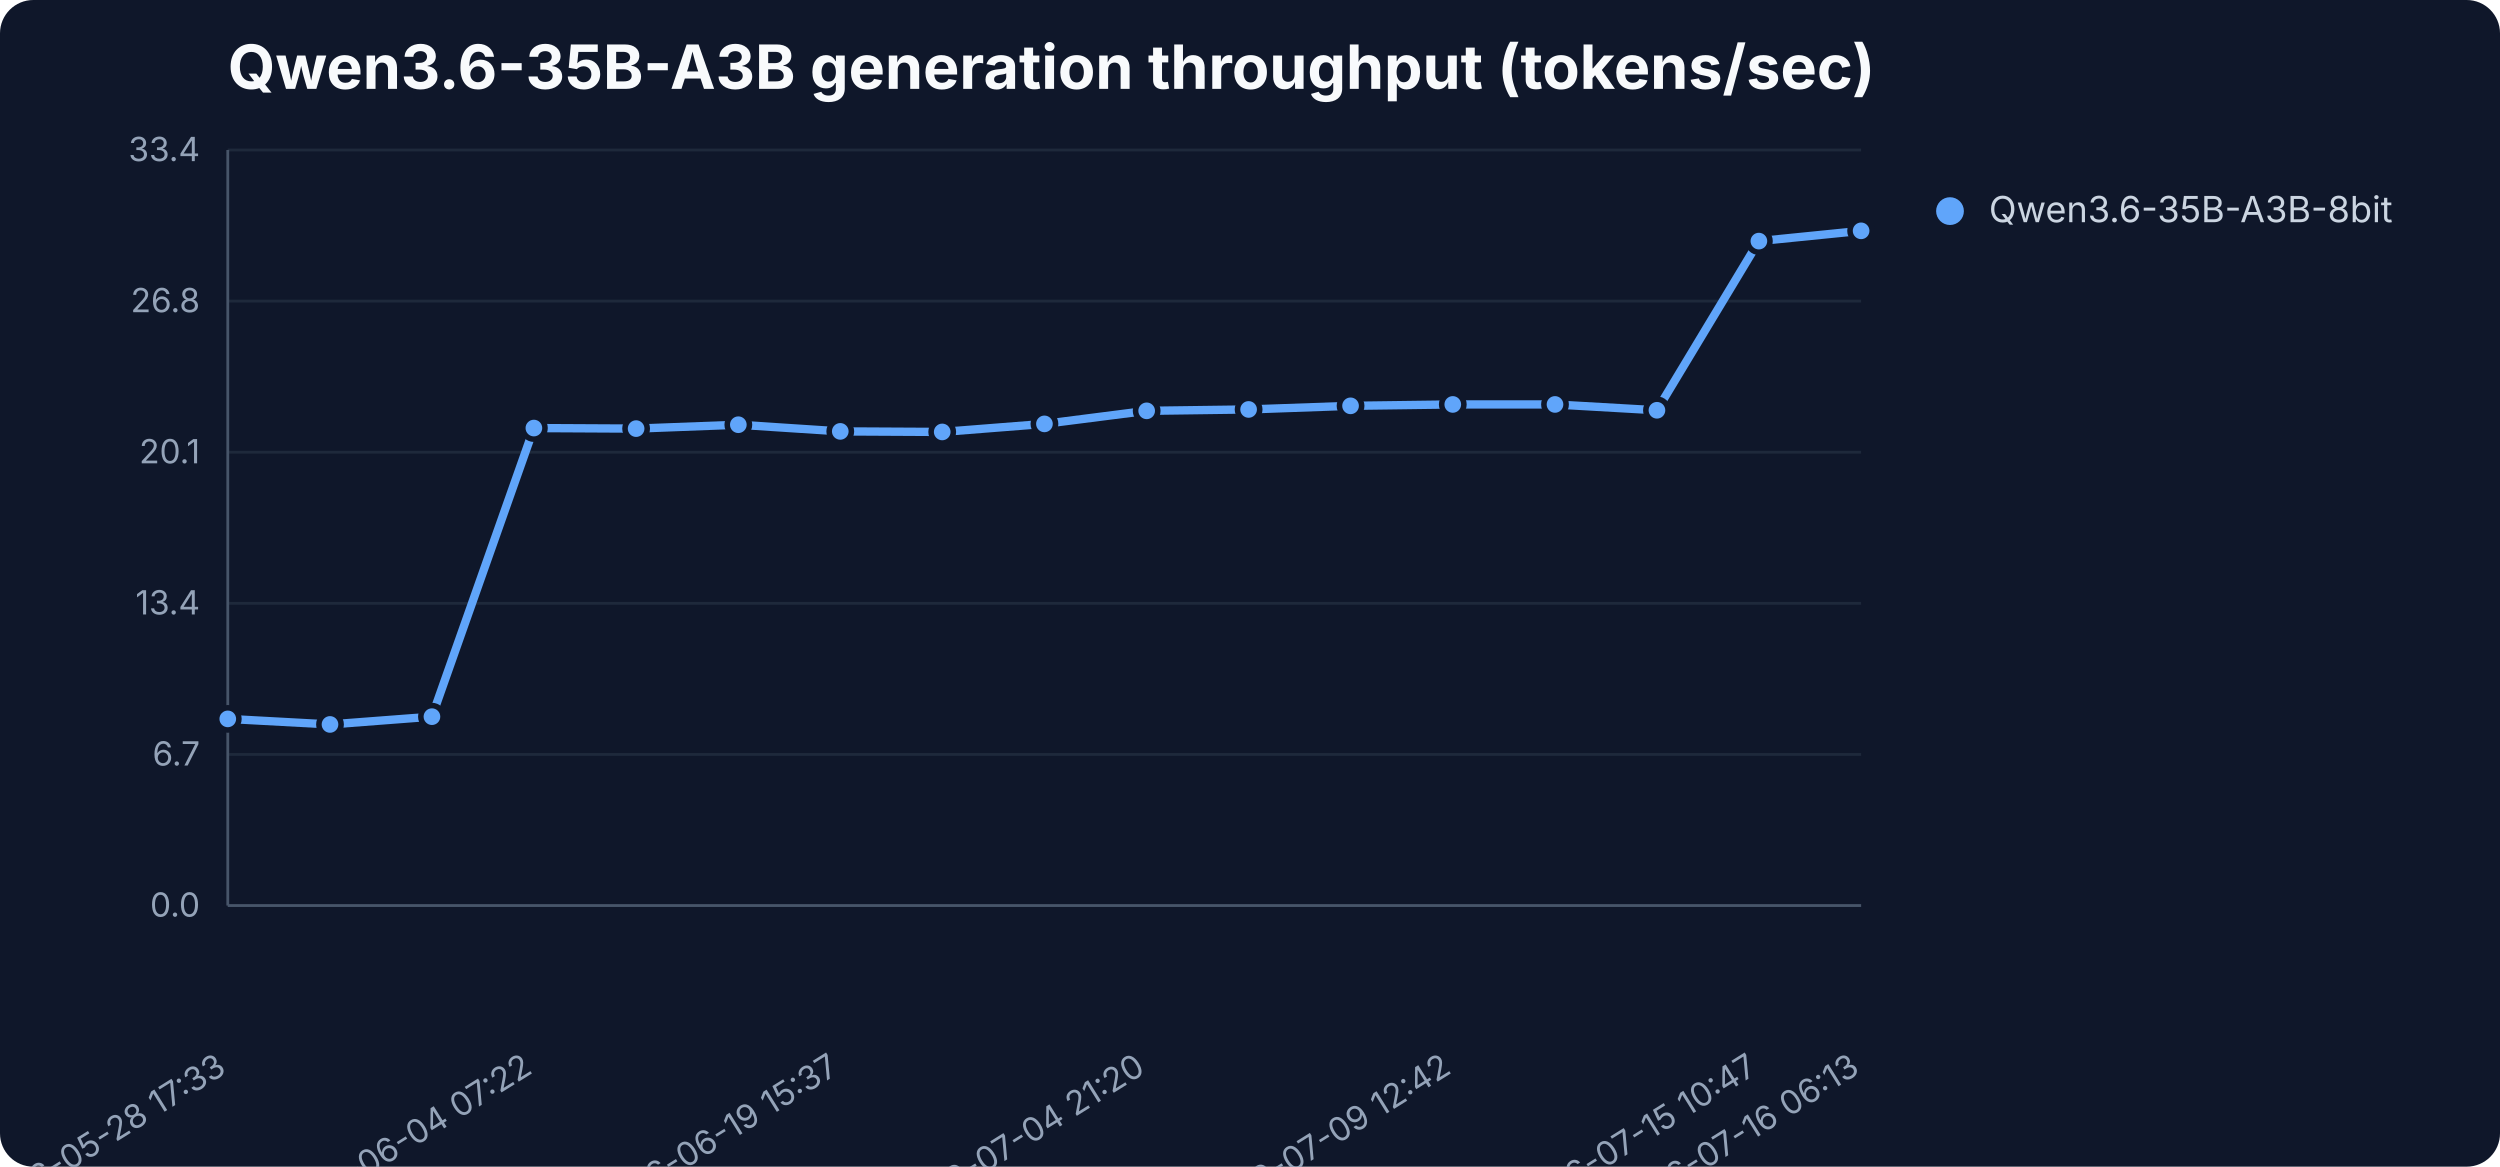
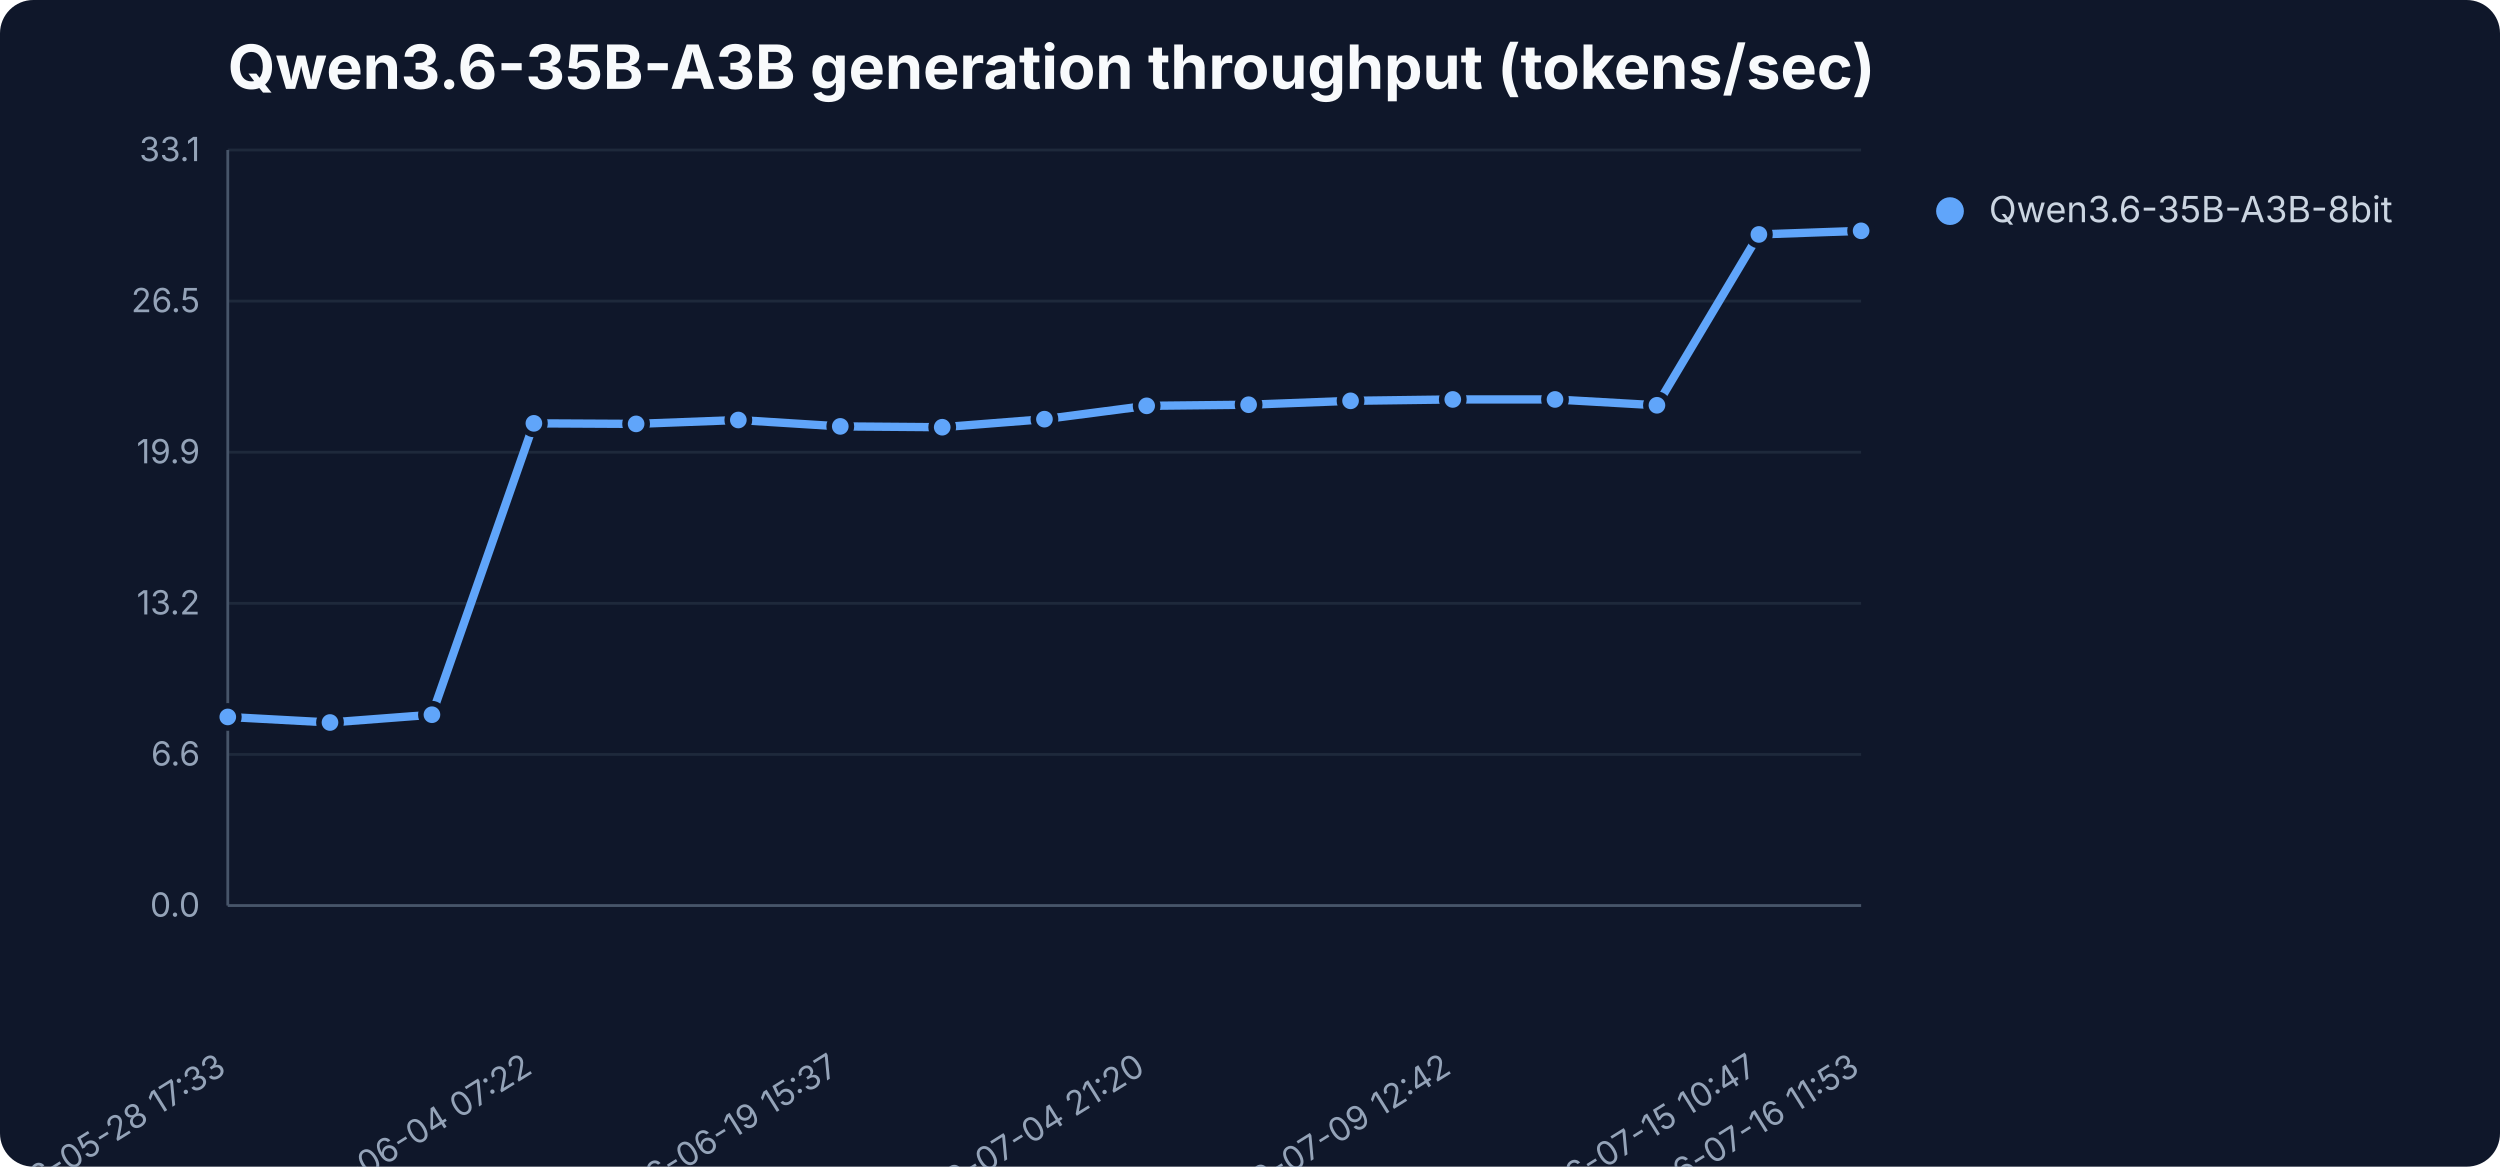
<svg xmlns="http://www.w3.org/2000/svg" width="900" height="420" viewBox="0 0 900 420" role="img" aria-label="Qwen3.6-35B-A3B generation throughput (tokens/sec)">
  <rect width="900" height="420" fill="#0f172a" rx="12" />
  <text x="82" y="32" font-family="Inter,Segoe UI,sans-serif" font-size="22" font-weight="700" fill="#f8fafc">Qwen3.6-35B-A3B generation throughput (tokens/sec)</text>
  <line x1="82" y1="326.0" x2="670" y2="326.0" stroke="#1e293b" stroke-width="1" />
  <text x="72" y="330.0" text-anchor="end" font-family="Inter,Segoe UI,sans-serif" font-size="12" fill="#94a3b8">0.0</text>
  <line x1="82" y1="271.6" x2="670" y2="271.6" stroke="#1e293b" stroke-width="1" />
-   <text x="72" y="275.6" text-anchor="end" font-family="Inter,Segoe UI,sans-serif" font-size="12" fill="#94a3b8">6.7</text>
+   <text x="72" y="275.6" text-anchor="end" font-family="Inter,Segoe UI,sans-serif" font-size="12" fill="#94a3b8">6.6</text>
  <line x1="82" y1="217.2" x2="670" y2="217.2" stroke="#1e293b" stroke-width="1" />
-   <text x="72" y="221.2" text-anchor="end" font-family="Inter,Segoe UI,sans-serif" font-size="12" fill="#94a3b8">13.4</text>
+   <text x="72" y="221.2" text-anchor="end" font-family="Inter,Segoe UI,sans-serif" font-size="12" fill="#94a3b8">13.2</text>
  <line x1="82" y1="162.8" x2="670" y2="162.8" stroke="#1e293b" stroke-width="1" />
-   <text x="72" y="166.8" text-anchor="end" font-family="Inter,Segoe UI,sans-serif" font-size="12" fill="#94a3b8">20.1</text>
+   <text x="72" y="166.8" text-anchor="end" font-family="Inter,Segoe UI,sans-serif" font-size="12" fill="#94a3b8">19.9</text>
  <line x1="82" y1="108.4" x2="670" y2="108.4" stroke="#1e293b" stroke-width="1" />
-   <text x="72" y="112.4" text-anchor="end" font-family="Inter,Segoe UI,sans-serif" font-size="12" fill="#94a3b8">26.8</text>
+   <text x="72" y="112.4" text-anchor="end" font-family="Inter,Segoe UI,sans-serif" font-size="12" fill="#94a3b8">26.5</text>
  <line x1="82" y1="54.0" x2="670" y2="54.0" stroke="#1e293b" stroke-width="1" />
-   <text x="72" y="58.0" text-anchor="end" font-family="Inter,Segoe UI,sans-serif" font-size="12" fill="#94a3b8">33.4</text>
+   <text x="72" y="58.0" text-anchor="end" font-family="Inter,Segoe UI,sans-serif" font-size="12" fill="#94a3b8">33.1</text>
  <line x1="82" y1="54" x2="82" y2="326" stroke="#475569" />
  <line x1="82" y1="326" x2="670" y2="326" stroke="#475569" />
  <text x="82.0" y="386" text-anchor="end" transform="rotate(-32 82.0 386)" font-family="Inter,Segoe UI,sans-serif" font-size="12" fill="#94a3b8">2026-05-28 17:33</text>
  <text x="192.2" y="386" text-anchor="end" transform="rotate(-32 192.2 386)" font-family="Inter,Segoe UI,sans-serif" font-size="12" fill="#94a3b8">2026-06-04 07:22</text>
  <text x="302.5" y="386" text-anchor="end" transform="rotate(-32 302.5 386)" font-family="Inter,Segoe UI,sans-serif" font-size="12" fill="#94a3b8">2026-06-19 15:37</text>
  <text x="412.8" y="386" text-anchor="end" transform="rotate(-32 412.8 386)" font-family="Inter,Segoe UI,sans-serif" font-size="12" fill="#94a3b8">2026-07-04 21:20</text>
  <text x="523.0" y="386" text-anchor="end" transform="rotate(-32 523.0 386)" font-family="Inter,Segoe UI,sans-serif" font-size="12" fill="#94a3b8">2026-07-09 12:42</text>
  <text x="633.2" y="386" text-anchor="end" transform="rotate(-32 633.2 386)" font-family="Inter,Segoe UI,sans-serif" font-size="12" fill="#94a3b8">2026-07-15 10:47</text>
-   <text x="670.0" y="386" text-anchor="end" transform="rotate(-32 670.0 386)" font-family="Inter,Segoe UI,sans-serif" font-size="12" fill="#94a3b8">2026-07-16 06:13</text>
-   <polyline points="82.0,258.8 118.8,260.8 155.5,258.0 192.2,154.1 229.0,154.3 265.8,152.9 302.5,155.3 339.2,155.5 376.0,152.6 412.8,147.9 449.5,147.4 486.2,146.1 523.0,145.6 559.8,145.6 596.5,147.7 633.2,86.8 670.0,83.1" fill="none" stroke="#60a5fa" stroke-width="3" stroke-linejoin="round" stroke-linecap="round" />
-   <circle cx="82.0" cy="258.8" r="4" fill="#60a5fa" stroke="#0f172a" stroke-width="2" />
-   <circle cx="118.8" cy="260.8" r="4" fill="#60a5fa" stroke="#0f172a" stroke-width="2" />
-   <circle cx="155.5" cy="258.0" r="4" fill="#60a5fa" stroke="#0f172a" stroke-width="2" />
-   <circle cx="192.2" cy="154.1" r="4" fill="#60a5fa" stroke="#0f172a" stroke-width="2" />
-   <circle cx="229.0" cy="154.3" r="4" fill="#60a5fa" stroke="#0f172a" stroke-width="2" />
-   <circle cx="265.8" cy="152.9" r="4" fill="#60a5fa" stroke="#0f172a" stroke-width="2" />
-   <circle cx="302.5" cy="155.3" r="4" fill="#60a5fa" stroke="#0f172a" stroke-width="2" />
-   <circle cx="339.2" cy="155.5" r="4" fill="#60a5fa" stroke="#0f172a" stroke-width="2" />
-   <circle cx="376.0" cy="152.6" r="4" fill="#60a5fa" stroke="#0f172a" stroke-width="2" />
-   <circle cx="412.8" cy="147.9" r="4" fill="#60a5fa" stroke="#0f172a" stroke-width="2" />
-   <circle cx="449.5" cy="147.4" r="4" fill="#60a5fa" stroke="#0f172a" stroke-width="2" />
-   <circle cx="486.2" cy="146.1" r="4" fill="#60a5fa" stroke="#0f172a" stroke-width="2" />
-   <circle cx="523.0" cy="145.6" r="4" fill="#60a5fa" stroke="#0f172a" stroke-width="2" />
-   <circle cx="559.8" cy="145.6" r="4" fill="#60a5fa" stroke="#0f172a" stroke-width="2" />
-   <circle cx="596.5" cy="147.7" r="4" fill="#60a5fa" stroke="#0f172a" stroke-width="2" />
-   <circle cx="633.2" cy="86.8" r="4" fill="#60a5fa" stroke="#0f172a" stroke-width="2" />
+   <text x="670.0" y="386" text-anchor="end" transform="rotate(-32 670.0 386)" font-family="Inter,Segoe UI,sans-serif" font-size="12" fill="#94a3b8">2026-07-16 11:53</text>
+   <polyline points="82.0,258.1 118.8,260.1 155.5,257.3 192.2,152.4 229.0,152.6 265.8,151.2 302.5,153.5 339.2,153.8 376.0,150.9 412.8,146.1 449.5,145.7 486.2,144.3 523.0,143.8 559.8,143.8 596.5,145.9 633.2,84.4 670.0,83.1" fill="none" stroke="#60a5fa" stroke-width="3" stroke-linejoin="round" stroke-linecap="round" />
+   <circle cx="82.0" cy="258.1" r="4" fill="#60a5fa" stroke="#0f172a" stroke-width="2" />
+   <circle cx="118.8" cy="260.1" r="4" fill="#60a5fa" stroke="#0f172a" stroke-width="2" />
+   <circle cx="155.5" cy="257.3" r="4" fill="#60a5fa" stroke="#0f172a" stroke-width="2" />
+   <circle cx="192.2" cy="152.4" r="4" fill="#60a5fa" stroke="#0f172a" stroke-width="2" />
+   <circle cx="229.0" cy="152.6" r="4" fill="#60a5fa" stroke="#0f172a" stroke-width="2" />
+   <circle cx="265.8" cy="151.2" r="4" fill="#60a5fa" stroke="#0f172a" stroke-width="2" />
+   <circle cx="302.5" cy="153.5" r="4" fill="#60a5fa" stroke="#0f172a" stroke-width="2" />
+   <circle cx="339.2" cy="153.8" r="4" fill="#60a5fa" stroke="#0f172a" stroke-width="2" />
+   <circle cx="376.0" cy="150.9" r="4" fill="#60a5fa" stroke="#0f172a" stroke-width="2" />
+   <circle cx="412.8" cy="146.1" r="4" fill="#60a5fa" stroke="#0f172a" stroke-width="2" />
+   <circle cx="449.5" cy="145.7" r="4" fill="#60a5fa" stroke="#0f172a" stroke-width="2" />
+   <circle cx="486.2" cy="144.3" r="4" fill="#60a5fa" stroke="#0f172a" stroke-width="2" />
+   <circle cx="523.0" cy="143.8" r="4" fill="#60a5fa" stroke="#0f172a" stroke-width="2" />
+   <circle cx="559.8" cy="143.8" r="4" fill="#60a5fa" stroke="#0f172a" stroke-width="2" />
+   <circle cx="596.5" cy="145.9" r="4" fill="#60a5fa" stroke="#0f172a" stroke-width="2" />
+   <circle cx="633.2" cy="84.4" r="4" fill="#60a5fa" stroke="#0f172a" stroke-width="2" />
  <circle cx="670.0" cy="83.1" r="4" fill="#60a5fa" stroke="#0f172a" stroke-width="2" />
  <circle cx="702" cy="76" r="5" fill="#60a5fa" />
  <text x="716" y="80" font-family="Inter,Segoe UI,sans-serif" font-size="13" fill="#cbd5e1">Qwen3.6-35B-A3B-8bit</text>
</svg>
